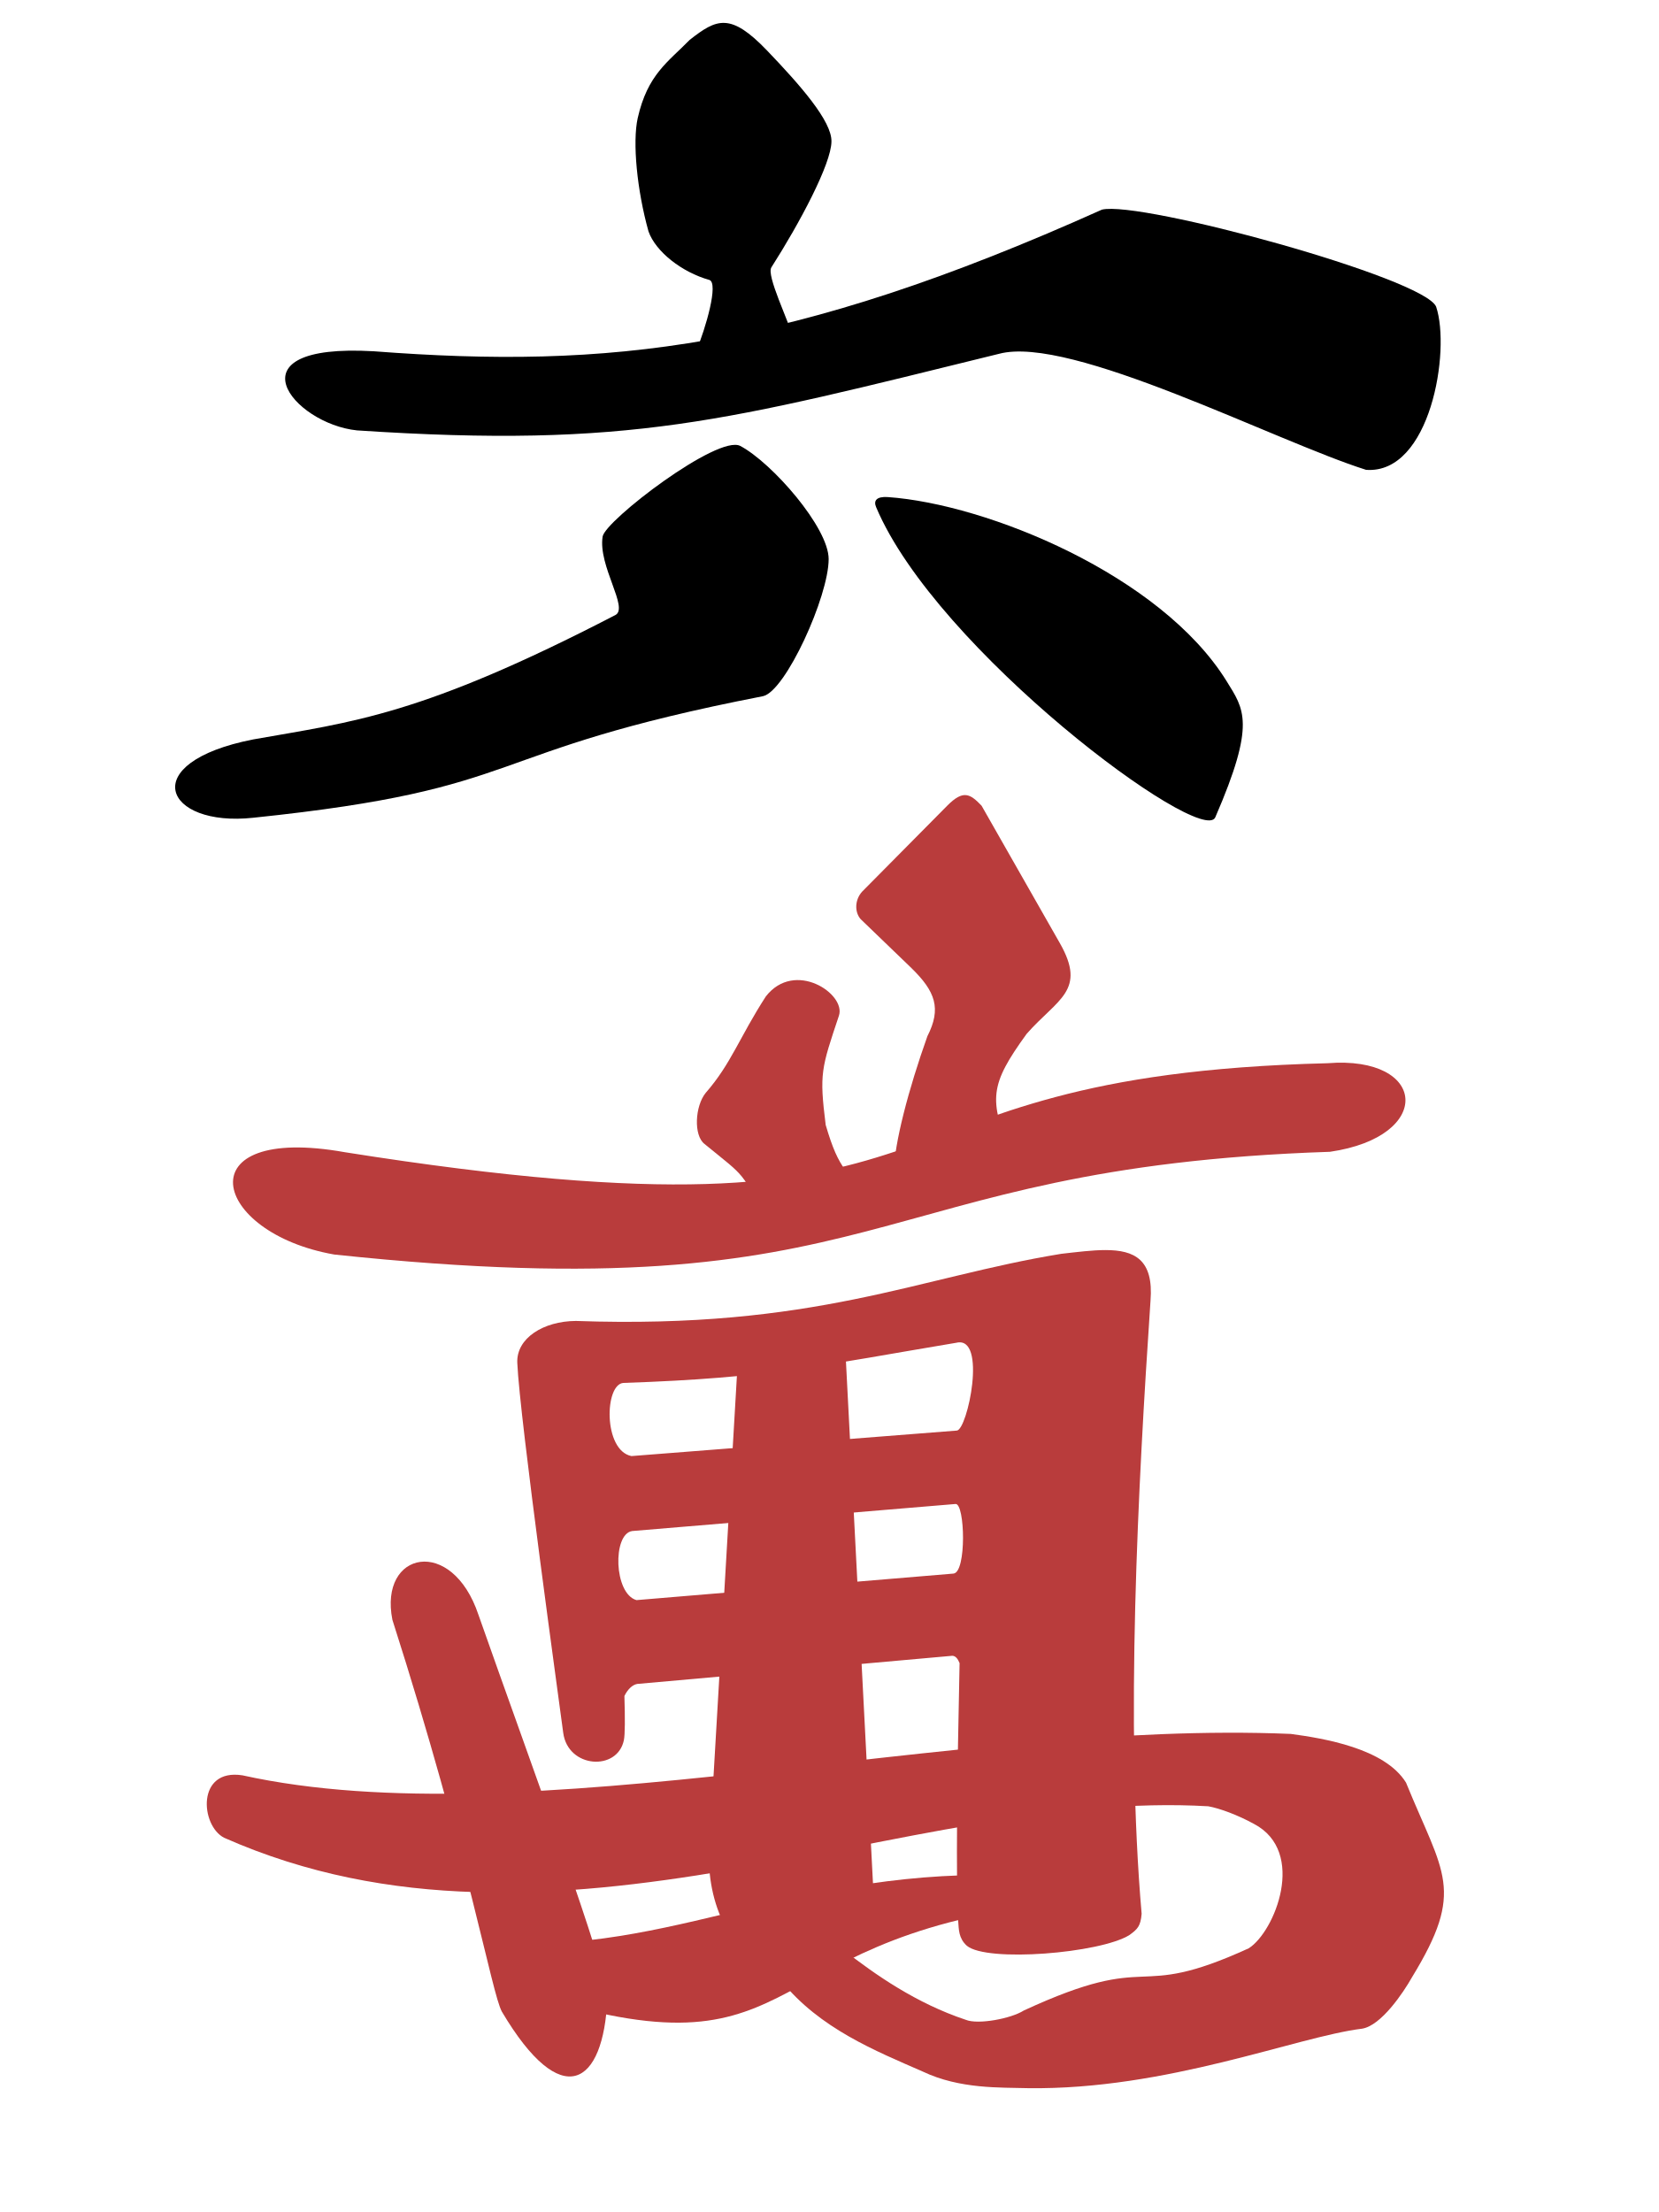
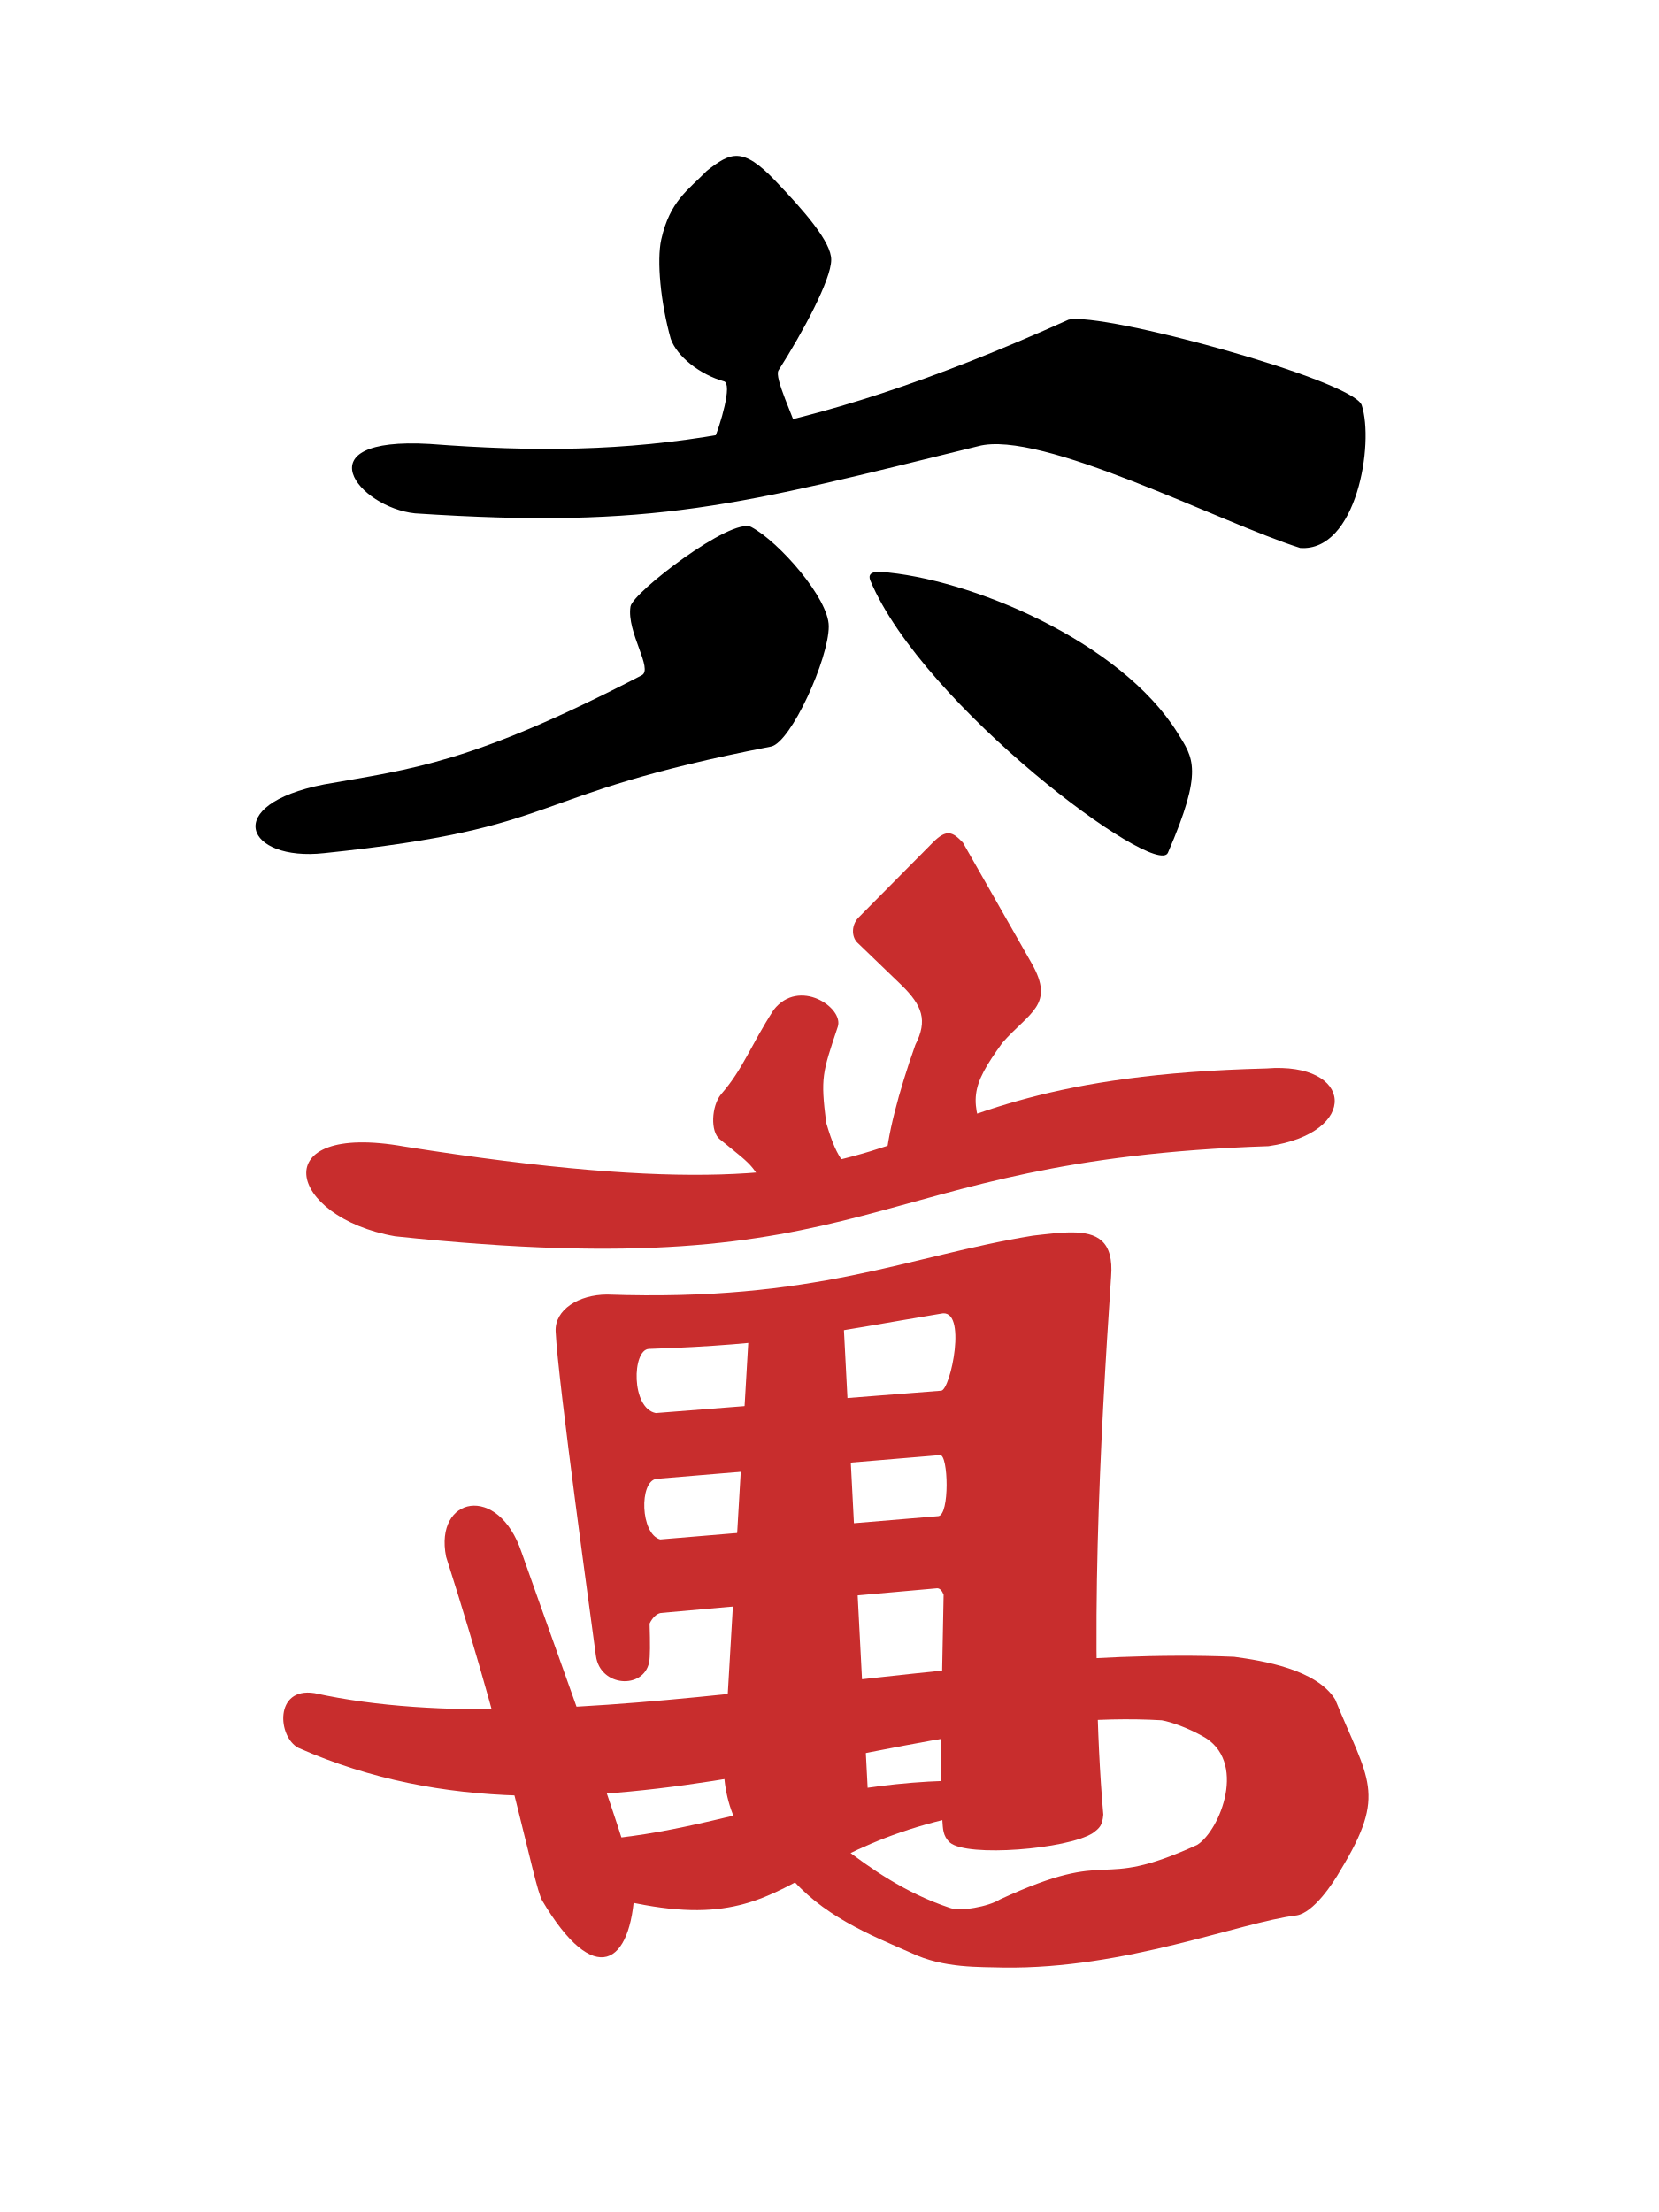
- <svg xmlns="http://www.w3.org/2000/svg" xmlns:ns1="http://www.openswatchbook.org/uri/2009/osb" width="300" height="400" viewBox="0 0 300 400" id="svg2" version="1.1">
+ <svg xmlns="http://www.w3.org/2000/svg" xmlns:ns1="http://www.openswatchbook.org/uri/2009/osb" width="300" height="400" viewBox="-21 -28 342 456" id="svg2" version="1.1">
  <defs id="defs4">
    <linearGradient id="linearGradient10055" ns1:paint="solid">
      <stop style="stop-color:#000000;stop-opacity:1;" offset="0" id="stop10057" />
    </linearGradient>
    <marker orient="auto" refY="0" refX="0" id="Arrow1Lstart" style="overflow:visible">
      <path id="path4978" d="M 0,0 5,-5 -12.5,0 5,5 0,0 Z" style="fill:#000000;fill-opacity:1;fill-rule:evenodd;stroke:#ff5c00;stroke-width:1pt;stroke-opacity:1" transform="matrix(0.8,0,0,0.8,10,0)" />
    </marker>
    <clipPath clipPathUnits="userSpaceOnUse" id="clipPath4243">
      <circle style="opacity:1;fill:#000000;fill-opacity:0.297;fill-rule:nonzero;stroke:#000000;stroke-width:19.133;stroke-linecap:butt;stroke-linejoin:round;stroke-miterlimit:4;stroke-dasharray:none;stroke-dashoffset:0;stroke-opacity:1" id="circle4245" cx="-264.66" cy="-198.207" r="293.954" />
    </clipPath>
    <clipPath clipPathUnits="userSpaceOnUse" id="clipPath7847">
      <ellipse style="opacity:1;fill:#822600;fill-opacity:1;fill-rule:nonzero;stroke:none;stroke-width:12;stroke-linecap:round;stroke-linejoin:round;stroke-miterlimit:4;stroke-dasharray:none;stroke-dashoffset:0;stroke-opacity:1" id="ellipse7849" cx="394" cy="552.362" rx="349.495" ry="216" />
    </clipPath>
    <clipPath clipPathUnits="userSpaceOnUse" id="clipPath4243-1">
      <circle style="opacity:1;fill:#000000;fill-opacity:0.297;fill-rule:nonzero;stroke:#000000;stroke-width:19.133;stroke-linecap:butt;stroke-linejoin:round;stroke-miterlimit:4;stroke-dasharray:none;stroke-dashoffset:0;stroke-opacity:1" id="circle4245-4" cx="-264.66" cy="-198.207" r="293.954" />
    </clipPath>
    <clipPath clipPathUnits="userSpaceOnUse" id="clipPath7876">
      <circle style="opacity:1;fill:#000000;fill-opacity:0.297;fill-rule:nonzero;stroke:#000000;stroke-width:19.133;stroke-linecap:butt;stroke-linejoin:round;stroke-miterlimit:4;stroke-dasharray:none;stroke-dashoffset:0;stroke-opacity:1" id="circle7878" cx="-264.66" cy="-198.207" r="293.954" />
    </clipPath>
    <clipPath clipPathUnits="userSpaceOnUse" id="clipPath14693">
      <rect style="opacity:1;fill:#a53c3c;fill-opacity:1;fill-rule:nonzero;stroke:none;stroke-width:8;stroke-linecap:round;stroke-linejoin:round;stroke-miterlimit:4;stroke-dasharray:none;stroke-dashoffset:0;stroke-opacity:1" id="rect14695" width="131.784" height="168.821" x="-332.596" y="383.498" rx="1.255" ry="3.751" transform="matrix(0.9993908,-0.03489951,0.03489951,0.9993908,0,0)" />
    </clipPath>
    <clipPath clipPathUnits="userSpaceOnUse" id="clipPath14952">
      <ellipse style="opacity:1;fill:#a53c3c;fill-opacity:1;fill-rule:nonzero;stroke:none;stroke-width:7;stroke-linecap:round;stroke-linejoin:round;stroke-miterlimit:4;stroke-dasharray:none;stroke-dashoffset:0;stroke-opacity:1" id="ellipse14954" cx="-271.344" cy="647.256" rx="69.057" ry="116.911" transform="matrix(0.9993908,-0.03489951,0.03489951,0.9993908,0,0)" />
    </clipPath>
    <pattern y="0" x="0" height="6" width="6" patternUnits="userSpaceOnUse" id="EMFhbasepattern" />
  </defs>
  <g id="layer1" transform="translate(0,-652.3622)">
    <g id="g4226">
      <g transform="translate(1034.343,648.8857)" id="g6031">
-         <path id="path6014" d="m -973.9,230.335 c 101.51,10.776 95.086,-15.762 180.061,-18.577 18.885,-2.746 17.635,-17.46 -0.449,-16.017 -90.368,2.243 -58.779,34.939 -177.693,16.092 -28.997,-5.176 -24.264,14.568 -1.919,18.502 z" style="fill:#b93c3c;fill-opacity:1;fill-rule:evenodd;stroke:none;stroke-width:1px;stroke-linecap:butt;stroke-linejoin:miter;stroke-opacity:1" />
-         <path id="path6017" d="m -882.636,187.136 c 1.311,-3.924 -7.997,-10.181 -13.219,-3.472 -4.831,7.479 -6.264,12.156 -10.86,17.42 -1.958,2.393 -2.241,7.725 -0.217,9.268 7.568,6.199 6.724,4.784 11.5,14.738 l 20.531,-1.762 c -6.52,-8.589 -7.597,-7.835 -10.131,-16.424 -1.165,-9.327 -0.808,-10.176 2.397,-19.767 z" style="fill:#b93c3c;fill-opacity:1;fill-rule:evenodd;stroke:none;stroke-width:1px;stroke-linecap:butt;stroke-linejoin:miter;stroke-opacity:1" />
-         <path id="path6019" d="m -856.843,149.174 c -2.072,-2.165 -3.31,-2.932 -6.213,0 l -15.391,15.541 c -1.348,1.5 -1.372,3.705 -0.264,4.97 l 9.17,8.834 c 4.354,4.252 5.464,7.314 2.9,12.336 -3.42,9.616 -5.986,19.367 -6.097,24.708 l 21.181,-3.487 c -3.959,-9.817 -3.871,-12.357 2.865,-21.646 5.559,-6.327 10.933,-7.774 5.995,-16.417 z" style="fill:#b93c3c;fill-opacity:1;fill-rule:evenodd;stroke:none;stroke-width:1px;stroke-linecap:butt;stroke-linejoin:miter;stroke-opacity:1" />
-         <path id="path6021" d="m -834.439,229.529 c -2.38,3.3e-4 -5.115,0.352 -7.986,0.676 -25.981,4.24 -44.632,13.662 -87.783,12.141 -5.841,0.03 -10.797,3.108 -10.592,7.59 0.416,9.893 7.7,62.177 8.305,66.889 0.853,6.418 9.79,6.988 10.967,1.342 0.216,-1.034 0.221,-3.958 0.098,-7.996 0.548,-1.144 1.398,-2.02 2.309,-2.184 l 56.982,-5.092 c 0.58,0.007 1.014,0.545 1.32,1.33 -0.442,20.093 -0.684,39.742 -0.254,46.623 0.124,1.52 0.051,3.12 1.57,4.486 3.627,3.034 24.108,1.363 29.408,-1.947 1.469,-1.078 2,-1.583 2.197,-3.83 -2.961,-33.992 -0.668,-77.217 1.605,-110.873 0.596,-7.453 -2.911,-9.155 -8.146,-9.154 z m -26.98,16.764 c 5.652,-1.389 2.022,15.829 0.088,15.877 l -58.828,4.611 c -5.127,-1.024 -4.88,-13.066 -1.422,-13.229 26.638,-0.896 35.744,-3.181 60.162,-7.26 z m -0.129,29.152 c 1.706,-0.131 2.018,12.385 -0.381,12.586 l -57.32,4.797 c -4.101,-1.151 -4.352,-11.962 -0.779,-12.492 z" style="fill:#b93c3c;fill-opacity:1;fill-rule:evenodd;stroke:none;stroke-width:1px;stroke-linecap:butt;stroke-linejoin:miter;stroke-opacity:1" />
-         <path id="path6023" d="m -881.542,246.32 -19.233,0.635 -5.291,90.559 c -0.751,10.292 4.492,20.611 11.241,20.763 l 18.742,-6.546 z" style="fill:#b93c3c;fill-opacity:1;fill-rule:evenodd;stroke:none;stroke-width:1px;stroke-linecap:butt;stroke-linejoin:miter;stroke-opacity:1" />
-         <path id="path6025" d="m -942.636,354.94 0.846,8.028 c 54.246,18.284 41.637,-8.576 96.894,-15.151 l -0.635,-4.928 c -42.242,-2.987 -64.353,13.179 -97.106,12.052 z" style="fill:#b93c3c;fill-opacity:1;fill-rule:evenodd;stroke:none;stroke-width:1px;stroke-linecap:butt;stroke-linejoin:miter;stroke-opacity:1" />
-         <path id="path6027" d="m -947.816,295.507 c -4.791,-14.349 -18.048,-11.531 -15.569,0.885 13.897,43.448 17.942,67.497 19.799,70.859 10.792,18.229 18.403,13.454 19.078,-2.434 0.111,-4.849 -14.234,-43.495 -23.308,-69.31 z" style="fill:#b93c3c;fill-opacity:1;fill-rule:evenodd;stroke:none;stroke-width:1px;stroke-linecap:butt;stroke-linejoin:miter;stroke-opacity:1" />
-         <path id="path6029" d="m -990.503,324.512 c -8.359,-1.304 -7.6,9.084 -3.317,11.288 59.847,26.468 123.838,-8.866 177.967,-5.691 2.058,0.369 5.313,1.564 8.294,3.202 9.557,5.048 3.734,19.51 -0.976,22.479 -21.536,9.845 -16.514,0.091 -40.673,11.25 -2.277,1.46 -8.257,2.597 -10.482,1.685 -8.943,-2.978 -16.302,-8.102 -22.15,-12.664 l -11.188,5.646 c 6.905,8.601 17.1,12.672 25.541,16.371 6.747,3.213 14.126,2.854 19.029,3.006 25.108,0.345 48.589,-9.297 60.403,-10.755 3.458,-0.53 7.483,-6.525 9.051,-9.31 9.691,-15.872 5.688,-18.57 -1.086,-35.189 -3.849,-6.232 -14.98,-8.012 -20.828,-8.805 -60.718,-2.574 -138.254,18.812 -189.585,7.487 z" style="fill:#b93c3c;fill-opacity:1;fill-rule:evenodd;stroke:none;stroke-width:1px;stroke-linecap:butt;stroke-linejoin:miter;stroke-opacity:1" />
+         <path id="path6014" d="m -973.9,230.335 c 101.51,10.776 95.086,-15.762 180.061,-18.577 18.885,-2.746 17.635,-17.46 -0.449,-16.017 -90.368,2.243 -58.779,34.939 -177.693,16.092 -28.997,-5.176 -24.264,14.568 -1.919,18.502 z" style="fill:#c82d2d;fill-opacity:1;fill-rule:evenodd;stroke:none;stroke-width:1px;stroke-linecap:butt;stroke-linejoin:miter;stroke-opacity:1" />
+         <path id="path6017" d="m -882.636,187.136 c 1.311,-3.924 -7.997,-10.181 -13.219,-3.472 -4.831,7.479 -6.264,12.156 -10.86,17.42 -1.958,2.393 -2.241,7.725 -0.217,9.268 7.568,6.199 6.724,4.784 11.5,14.738 l 20.531,-1.762 c -6.52,-8.589 -7.597,-7.835 -10.131,-16.424 -1.165,-9.327 -0.808,-10.176 2.397,-19.767 z" style="fill:#c82d2d;fill-opacity:1;fill-rule:evenodd;stroke:none;stroke-width:1px;stroke-linecap:butt;stroke-linejoin:miter;stroke-opacity:1" />
+         <path id="path6019" d="m -856.843,149.174 c -2.072,-2.165 -3.31,-2.932 -6.213,0 l -15.391,15.541 c -1.348,1.5 -1.372,3.705 -0.264,4.97 l 9.17,8.834 c 4.354,4.252 5.464,7.314 2.9,12.336 -3.42,9.616 -5.986,19.367 -6.097,24.708 l 21.181,-3.487 c -3.959,-9.817 -3.871,-12.357 2.865,-21.646 5.559,-6.327 10.933,-7.774 5.995,-16.417 z" style="fill:#c82d2d;fill-opacity:1;fill-rule:evenodd;stroke:none;stroke-width:1px;stroke-linecap:butt;stroke-linejoin:miter;stroke-opacity:1" />
+         <path id="path6021" d="m -834.439,229.529 c -2.38,3.3e-4 -5.115,0.352 -7.986,0.676 -25.981,4.24 -44.632,13.662 -87.783,12.141 -5.841,0.03 -10.797,3.108 -10.592,7.59 0.416,9.893 7.7,62.177 8.305,66.889 0.853,6.418 9.79,6.988 10.967,1.342 0.216,-1.034 0.221,-3.958 0.098,-7.996 0.548,-1.144 1.398,-2.02 2.309,-2.184 l 56.982,-5.092 c 0.58,0.007 1.014,0.545 1.32,1.33 -0.442,20.093 -0.684,39.742 -0.254,46.623 0.124,1.52 0.051,3.12 1.57,4.486 3.627,3.034 24.108,1.363 29.408,-1.947 1.469,-1.078 2,-1.583 2.197,-3.83 -2.961,-33.992 -0.668,-77.217 1.605,-110.873 0.596,-7.453 -2.911,-9.155 -8.146,-9.154 z m -26.98,16.764 c 5.652,-1.389 2.022,15.829 0.088,15.877 l -58.828,4.611 c -5.127,-1.024 -4.88,-13.066 -1.422,-13.229 26.638,-0.896 35.744,-3.181 60.162,-7.26 z m -0.129,29.152 c 1.706,-0.131 2.018,12.385 -0.381,12.586 l -57.32,4.797 c -4.101,-1.151 -4.352,-11.962 -0.779,-12.492 z" style="fill:#c82d2d;fill-opacity:1;fill-rule:evenodd;stroke:none;stroke-width:1px;stroke-linecap:butt;stroke-linejoin:miter;stroke-opacity:1" />
+         <path id="path6023" d="m -881.542,246.32 -19.233,0.635 -5.291,90.559 c -0.751,10.292 4.492,20.611 11.241,20.763 l 18.742,-6.546 z" style="fill:#c82d2d;fill-opacity:1;fill-rule:evenodd;stroke:none;stroke-width:1px;stroke-linecap:butt;stroke-linejoin:miter;stroke-opacity:1" />
+         <path id="path6025" d="m -942.636,354.94 0.846,8.028 c 54.246,18.284 41.637,-8.576 96.894,-15.151 l -0.635,-4.928 c -42.242,-2.987 -64.353,13.179 -97.106,12.052 z" style="fill:#c82d2d;fill-opacity:1;fill-rule:evenodd;stroke:none;stroke-width:1px;stroke-linecap:butt;stroke-linejoin:miter;stroke-opacity:1" />
+         <path id="path6027" d="m -947.816,295.507 c -4.791,-14.349 -18.048,-11.531 -15.569,0.885 13.897,43.448 17.942,67.497 19.799,70.859 10.792,18.229 18.403,13.454 19.078,-2.434 0.111,-4.849 -14.234,-43.495 -23.308,-69.31 z" style="fill:#c82d2d;fill-opacity:1;fill-rule:evenodd;stroke:none;stroke-width:1px;stroke-linecap:butt;stroke-linejoin:miter;stroke-opacity:1" />
+         <path id="path6029" d="m -990.503,324.512 c -8.359,-1.304 -7.6,9.084 -3.317,11.288 59.847,26.468 123.838,-8.866 177.967,-5.691 2.058,0.369 5.313,1.564 8.294,3.202 9.557,5.048 3.734,19.51 -0.976,22.479 -21.536,9.845 -16.514,0.091 -40.673,11.25 -2.277,1.46 -8.257,2.597 -10.482,1.685 -8.943,-2.978 -16.302,-8.102 -22.15,-12.664 l -11.188,5.646 c 6.905,8.601 17.1,12.672 25.541,16.371 6.747,3.213 14.126,2.854 19.029,3.006 25.108,0.345 48.589,-9.297 60.403,-10.755 3.458,-0.53 7.483,-6.525 9.051,-9.31 9.691,-15.872 5.688,-18.57 -1.086,-35.189 -3.849,-6.232 -14.98,-8.012 -20.828,-8.805 -60.718,-2.574 -138.254,18.812 -189.585,7.487 z" style="fill:#c82d2d;fill-opacity:1;fill-rule:evenodd;stroke:none;stroke-width:1px;stroke-linecap:butt;stroke-linejoin:miter;stroke-opacity:1" />
      </g>
      <g id="g4220">
        <path id="path13466" d="m 138.731,661.522 c -6.662,-6.951 -9.144,-5.771 -14.01,-1.951 -3.9,3.998 -7.614,6.227 -9.403,14.146 -0.967,4.359 -0.136,13.042 1.951,20.487 1.287,3.662 6.019,7.381 11.005,8.78 1.709,0.542 -0.623,8.672 -2.439,13.007 l 18.21,-0.976 c -1.542,-4.9 -5.492,-12.838 -4.553,-14.308 5.1,-7.982 10.834,-18.724 10.861,-22.763 0.07,-3.681 -5.626,-10.163 -11.622,-16.422 z" style="fill:#000000;fill-opacity:1;fill-rule:evenodd;stroke:none;stroke-width:1px;stroke-linecap:butt;stroke-linejoin:miter;stroke-opacity:1" />
        <path id="path13468" d="m 64.55,730.19 c -11.592,-1.2 -23.54,-15.848 3.029,-14.308 42.501,3.246 75.194,-0.247 131.689,-25.611 6.909,-1.686 58.325,12.344 60.432,17.56 2.654,7.909 -1.029,30.331 -12.666,29.494 -16.472,-5.205 -53.428,-24.456 -66.374,-20.983 -49.456,12.159 -66.638,17.118 -116.11,13.848 z" style="fill:#000000;fill-opacity:1;fill-rule:evenodd;stroke:none;stroke-width:1px;stroke-linecap:butt;stroke-linejoin:miter;stroke-opacity:1" />
        <path id="path13470" d="m 133.871,733.005 c -4.023,-2.139 -24.469,13.505 -24.897,16.39 -0.846,5.325 4.786,12.92 2.299,14.189 -35.138,18.204 -47.383,19.284 -65.468,22.487 -21.424,4.198 -16.072,15.92 0,14.165 50.84,-5.295 39.721,-11.786 92.174,-21.982 4.079,-0.897 11.869,-18.058 11.869,-24.792 0,-5.73 -10.277,-17.435 -15.977,-20.457 z" style="fill:#000000;fill-opacity:1;fill-rule:evenodd;stroke:none;stroke-width:1px;stroke-linecap:butt;stroke-linejoin:miter;stroke-opacity:1" />
        <path id="path13472" d="m 160.507,742.246 c -2.032,-0.118 -2.566,0.662 -2.081,1.814 10.907,25.898 58.795,61.458 61.326,56.121 7.436,-17.12 5.181,-19.571 2.029,-24.69 -11.855,-19.096 -43.212,-31.99 -61.274,-33.245 z" style="fill:#000000;fill-opacity:1;fill-rule:evenodd;stroke:none;stroke-width:1px;stroke-linecap:butt;stroke-linejoin:miter;stroke-opacity:1" />
      </g>
    </g>
  </g>
</svg>
